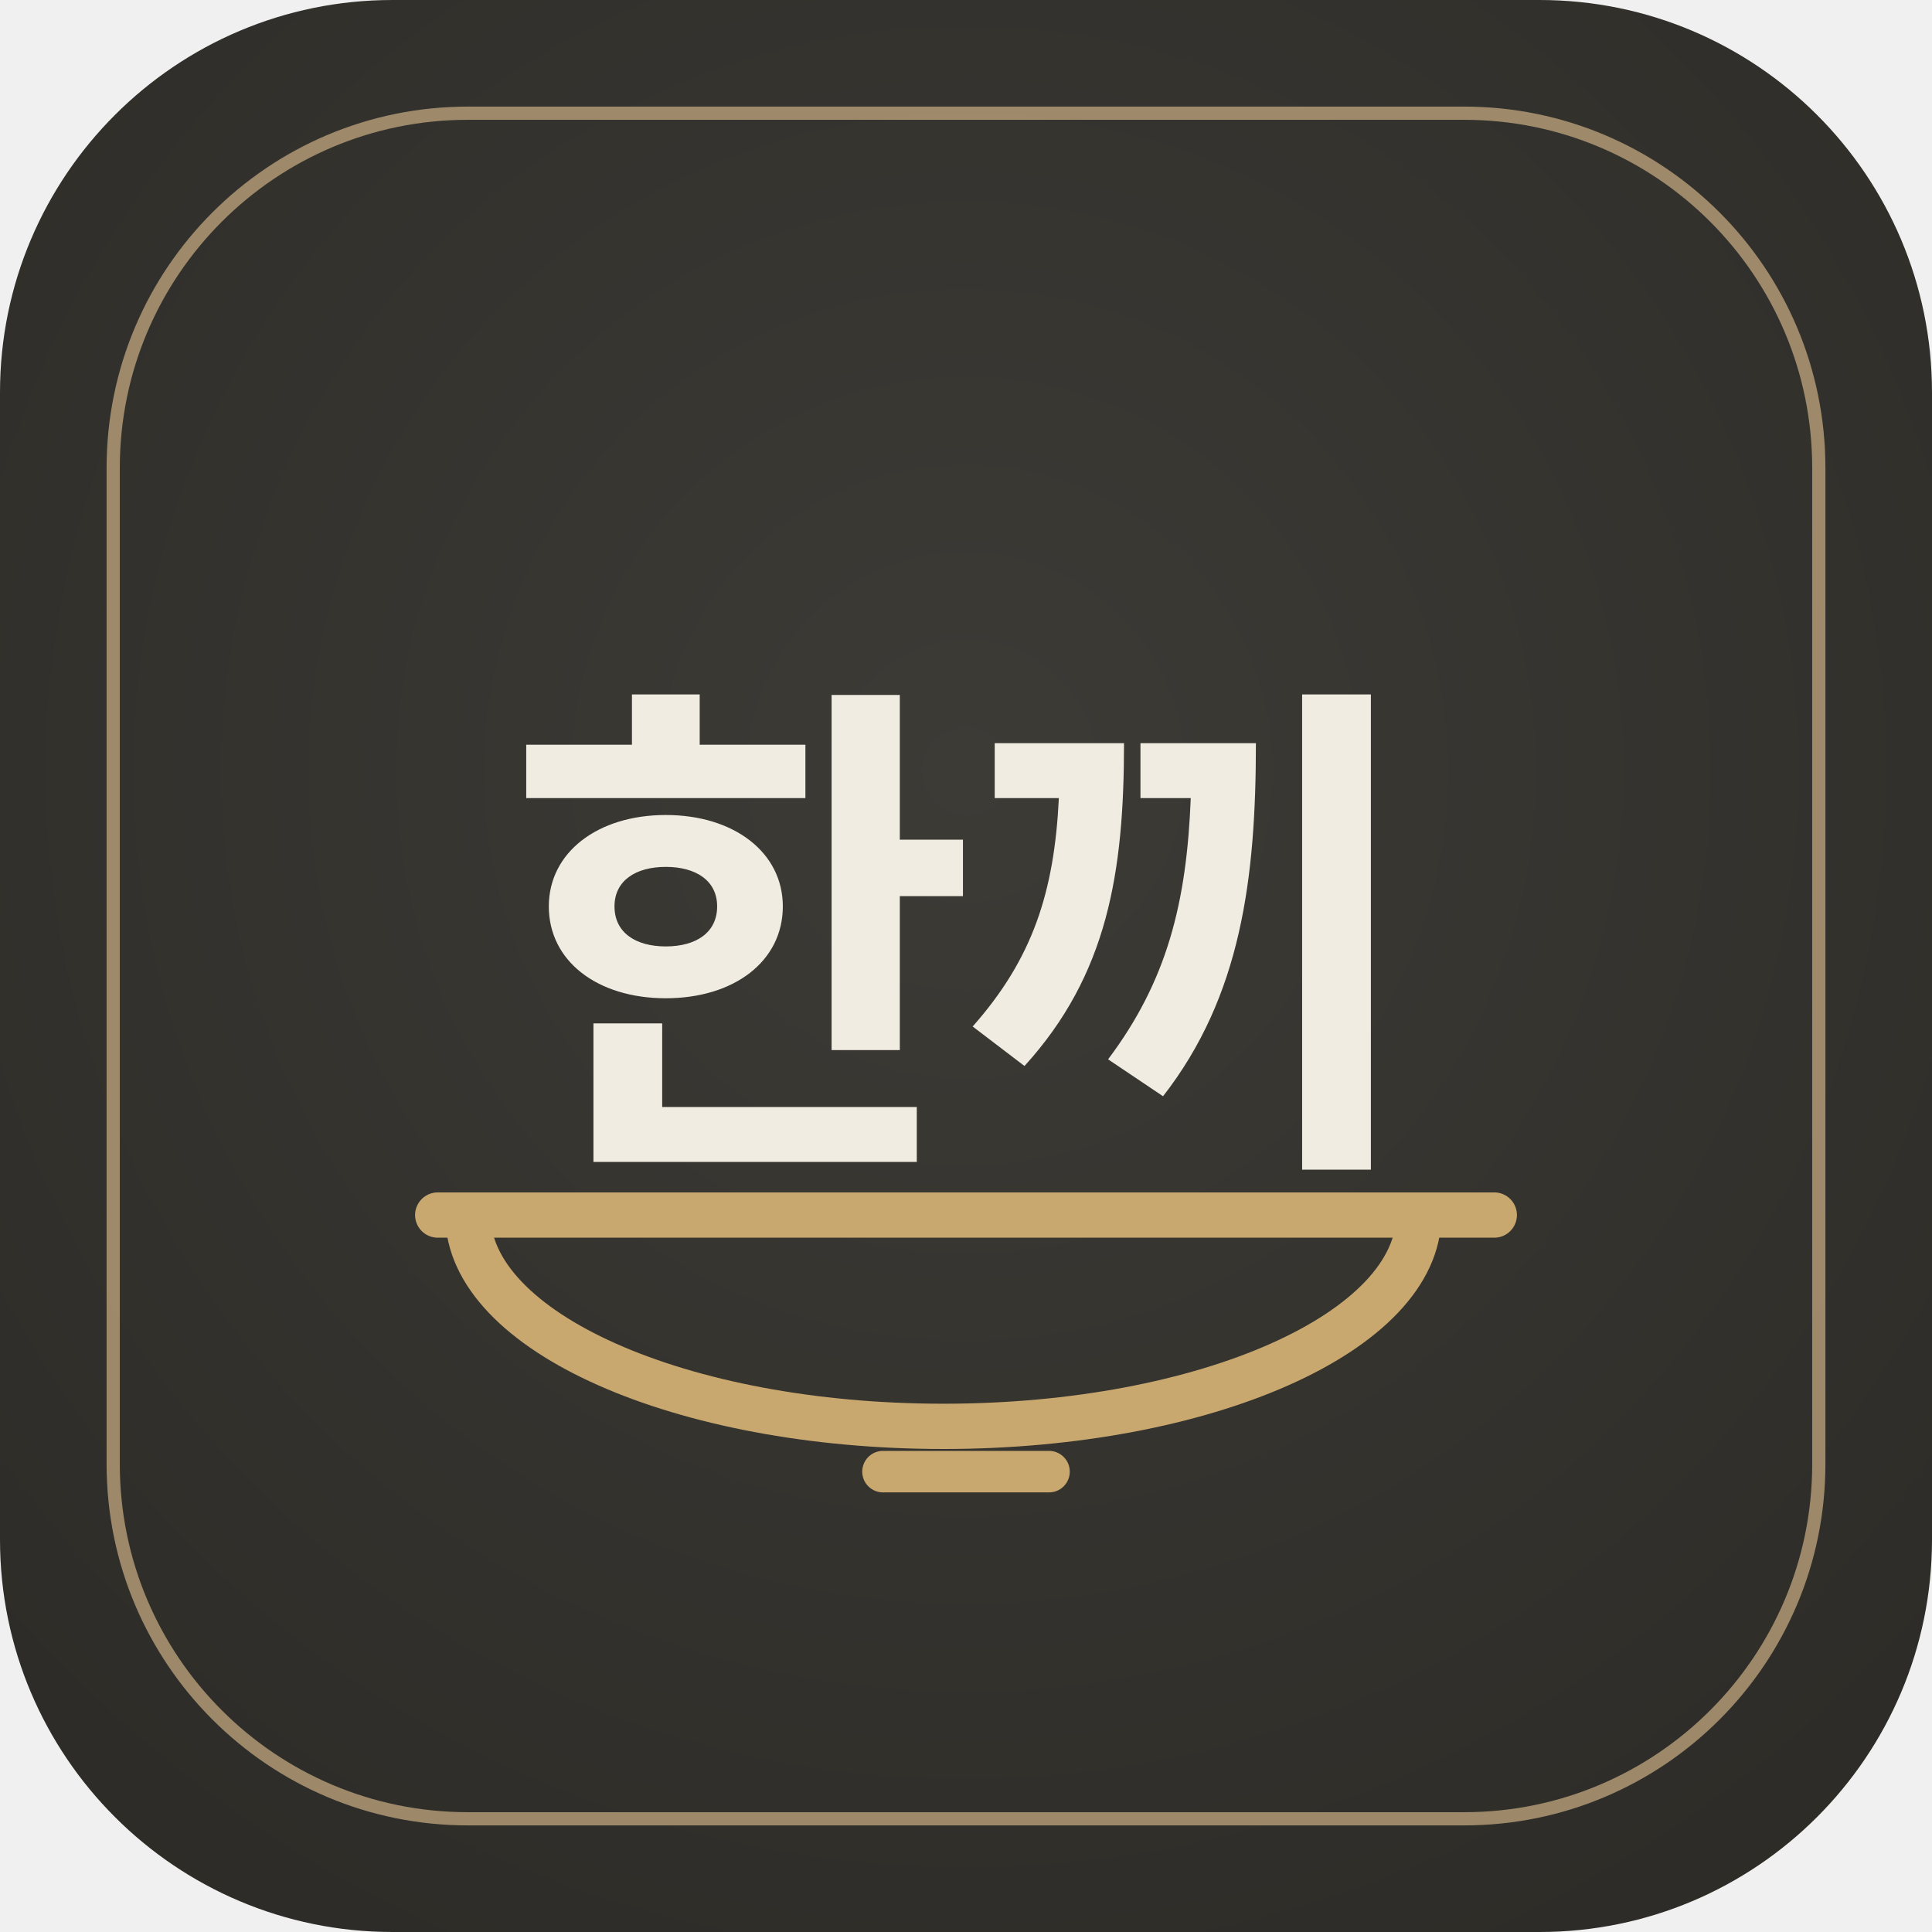
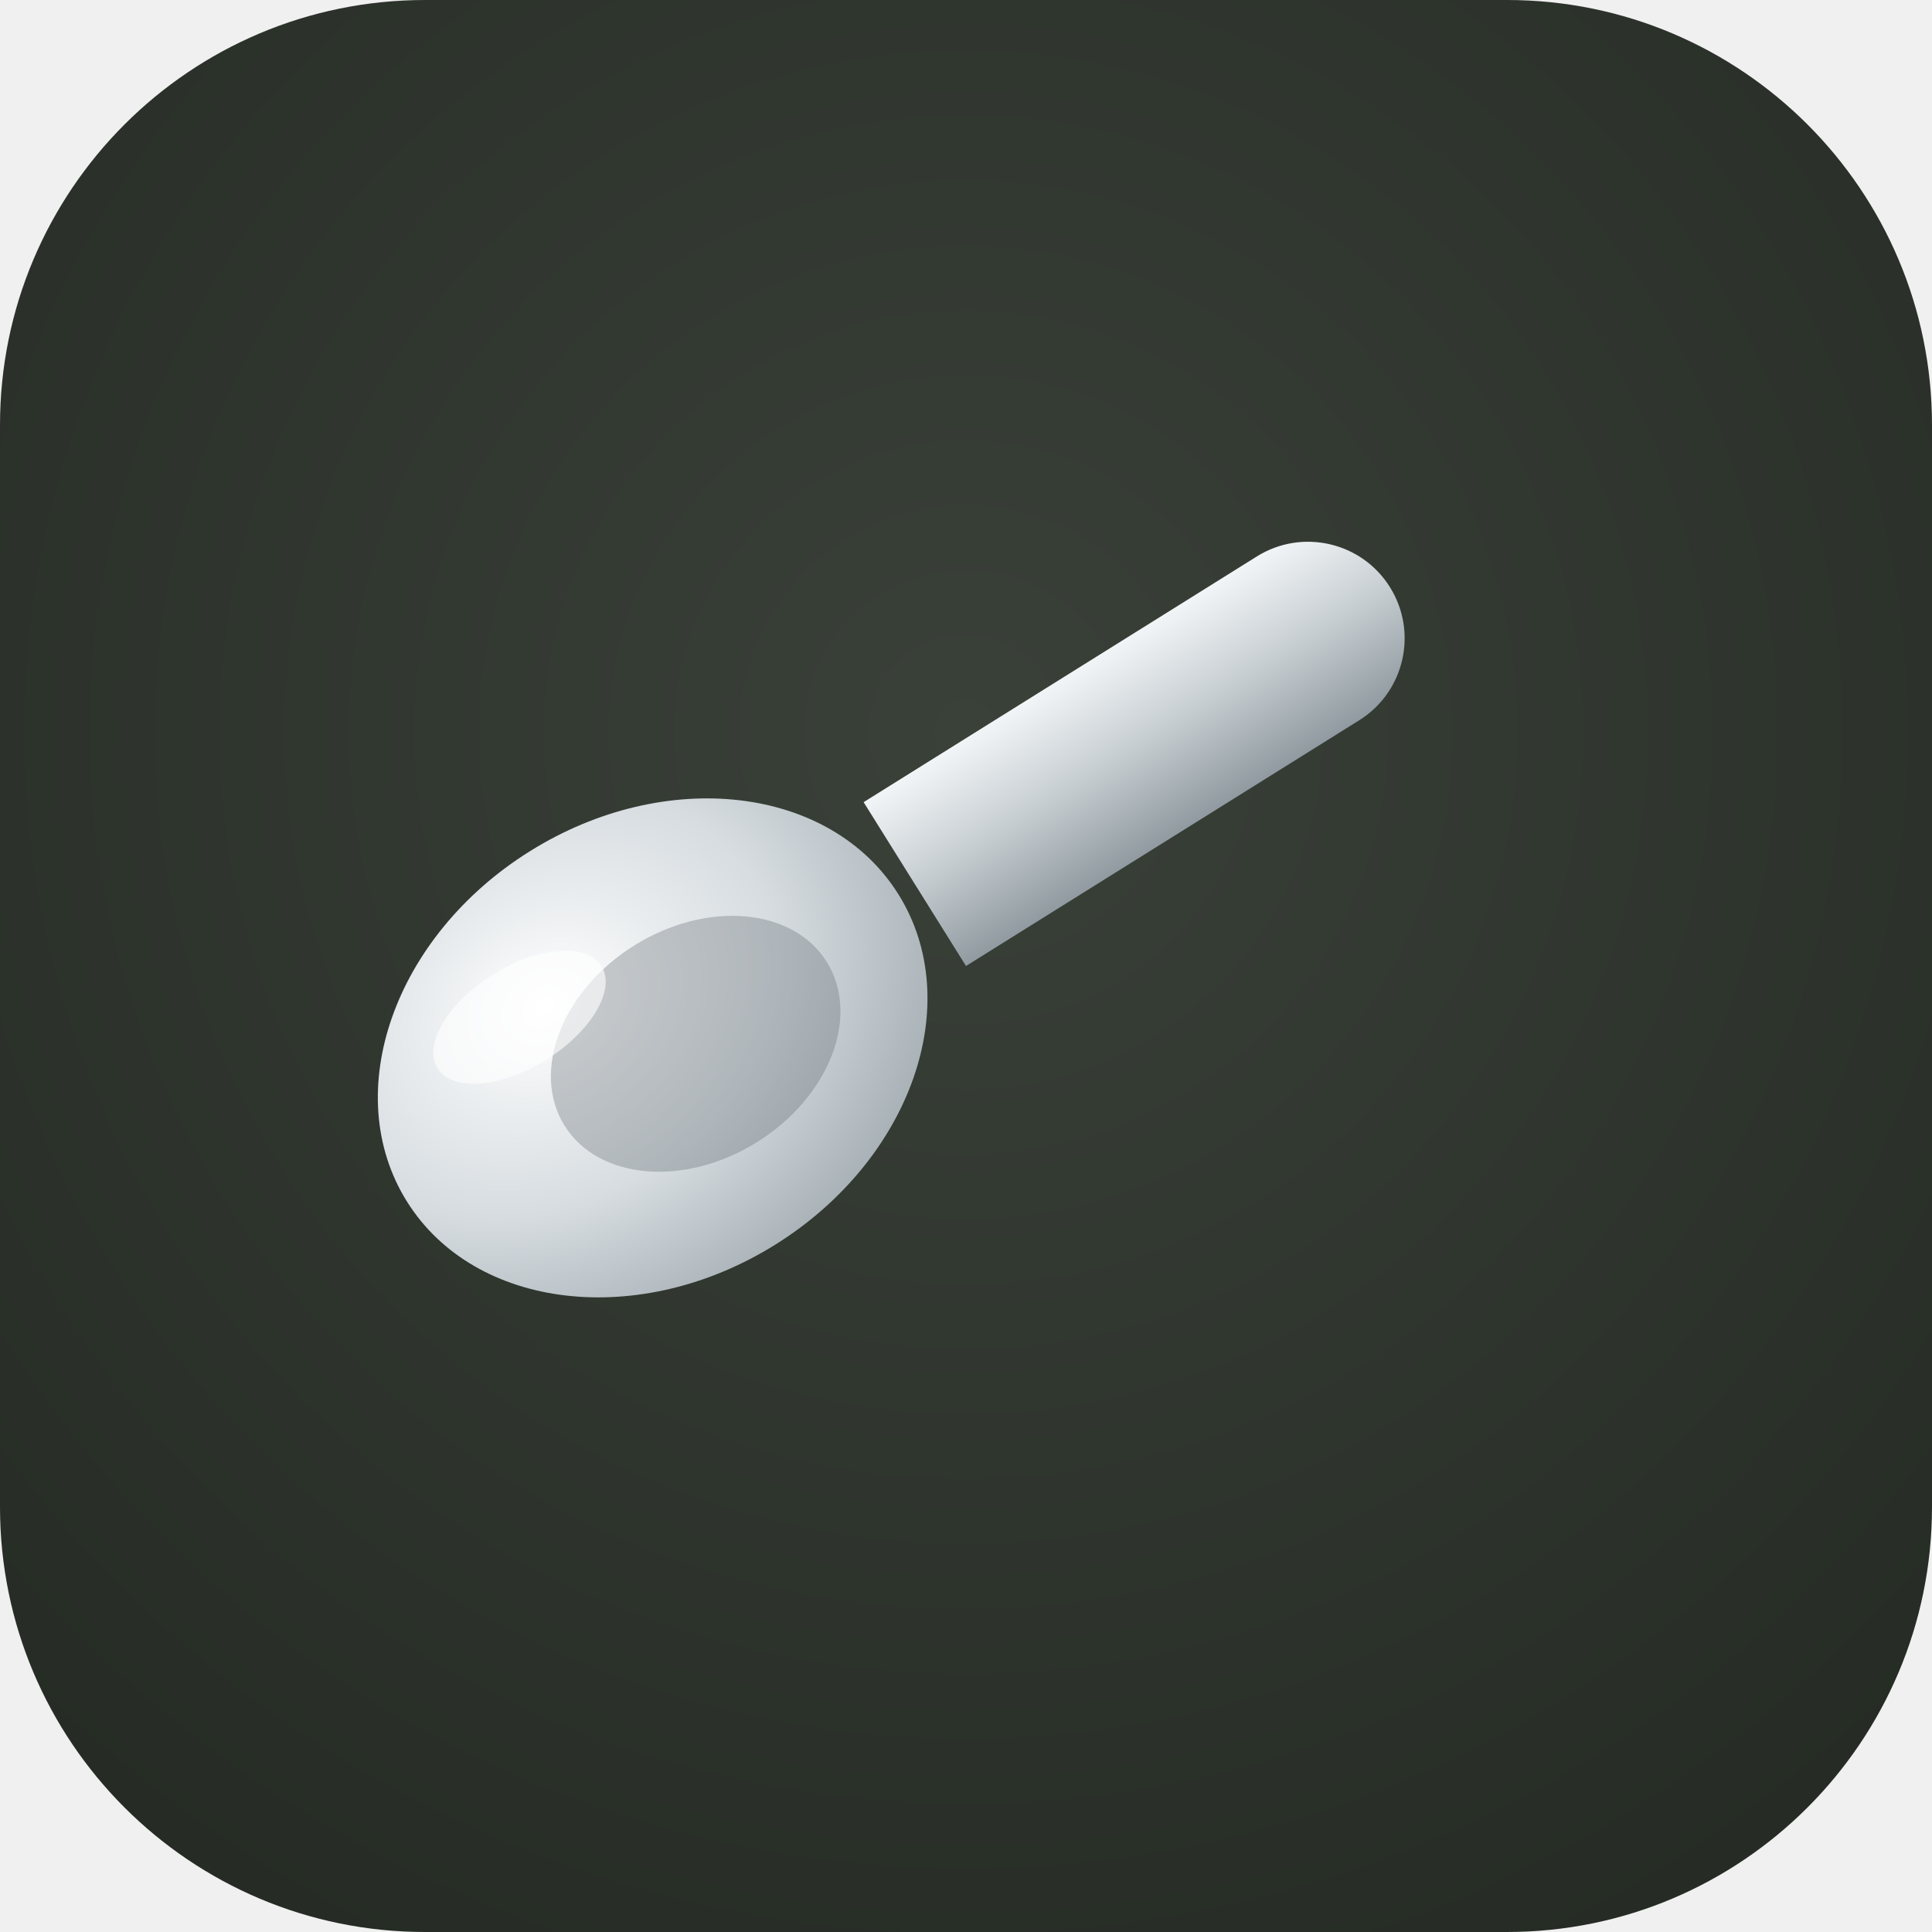
- <svg xmlns="http://www.w3.org/2000/svg" viewBox="0 0 512 512">
+ <svg xmlns="http://www.w3.org/2000/svg" viewBox="0 0 100 100" width="100" height="100">
  <defs>
-     <radialGradient id="bgv" cx=".5" cy=".4" r=".9">
-       <stop offset="0" stop-color="#3c3b36" />
-       <stop offset="1" stop-color="#282723" />
+     <radialGradient id="bg" cx=".5" cy=".38" r=".9">
+       <stop offset="0" stop-color="#3a4139" />
+       <stop offset="1" stop-color="#20261f" />
    </radialGradient>
+     <radialGradient id="sb" cx=".38" cy=".3" r=".85">
+       <stop offset="0" stop-color="#ffffff" />
+       <stop offset=".5" stop-color="#d6dce0" />
+       <stop offset="1" stop-color="#98a2a8" />
+     </radialGradient>
+     <linearGradient id="sh" x1="0" y1="0" x2="0" y2="1">
+       <stop offset="0" stop-color="#f2f5f7" />
+       <stop offset=".5" stop-color="#c6cdd1" />
+       <stop offset="1" stop-color="#909aa0" />
+     </linearGradient>
  </defs>
-   <rect width="512" height="512" rx="104" fill="url(#bgv)" />
-   <rect x="30" y="30" width="452" height="452" rx="94" fill="none" stroke="#c7ac82" stroke-width="3.5" opacity=".72" />
-   <text x="256" y="298" font-size="136" font-weight="800" letter-spacing="-6" fill="#f1ece2" text-anchor="middle" font-family="'Pretendard','Apple SD Gothic Neo',sans-serif">한끼</text>
-   <path d="M124 322 a126 56 0 0 0 252 0" fill="none" stroke="#c9a86f" stroke-width="12" stroke-linecap="round" />
-   <path d="M116 322 h280" stroke="#c9a86f" stroke-width="12" stroke-linecap="round" />
-   <path d="M234 390 h44" stroke="#c9a86f" stroke-width="11" stroke-linecap="round" />
+   <rect width="100" height="100" rx="22" fill="url(#bg)" />
+   <g transform="rotate(-32 50 50)">
+     <path d="M50 40 H74 a5 5 0 0 1 0 10 H50 Z" fill="url(#sh)" />
+     <ellipse cx="34" cy="45" rx="15" ry="12" fill="url(#sb)" />
+     <ellipse cx="36" cy="46" rx="8" ry="6" fill="#5f676c" opacity=".33" />
+     <ellipse cx="29" cy="40" rx="5" ry="2.6" fill="#fff" opacity=".62" />
+   </g>
</svg>
